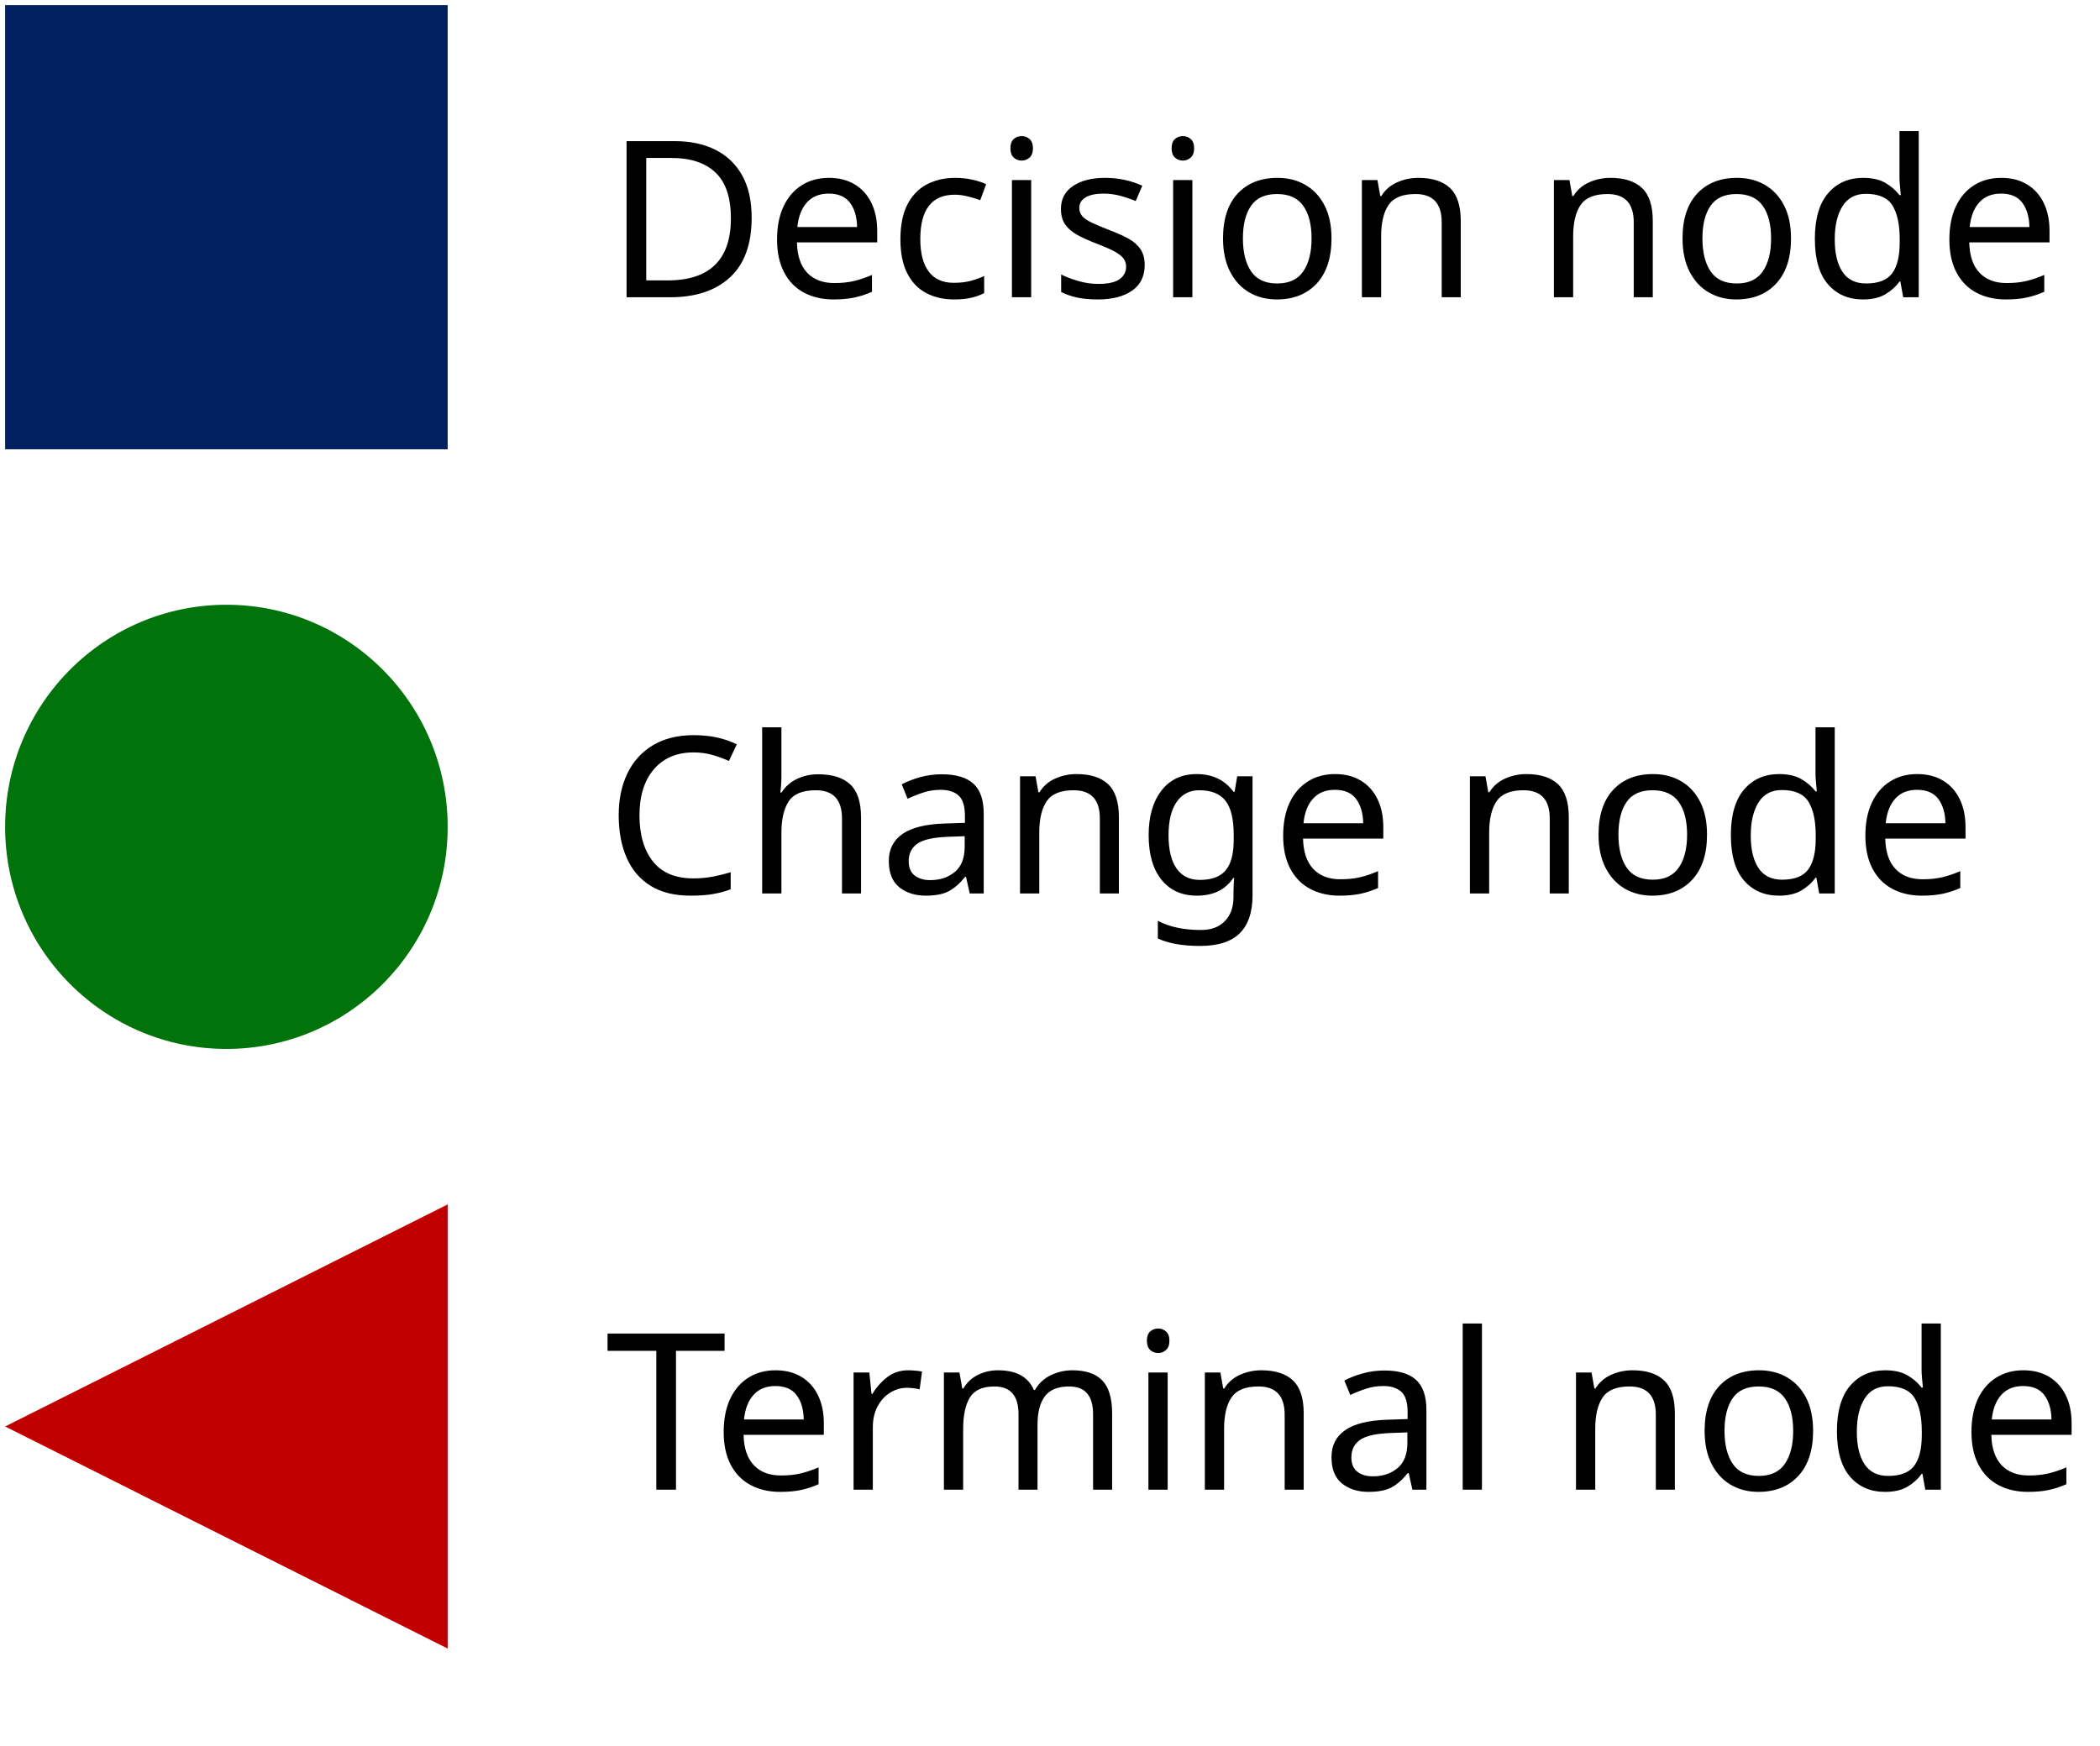
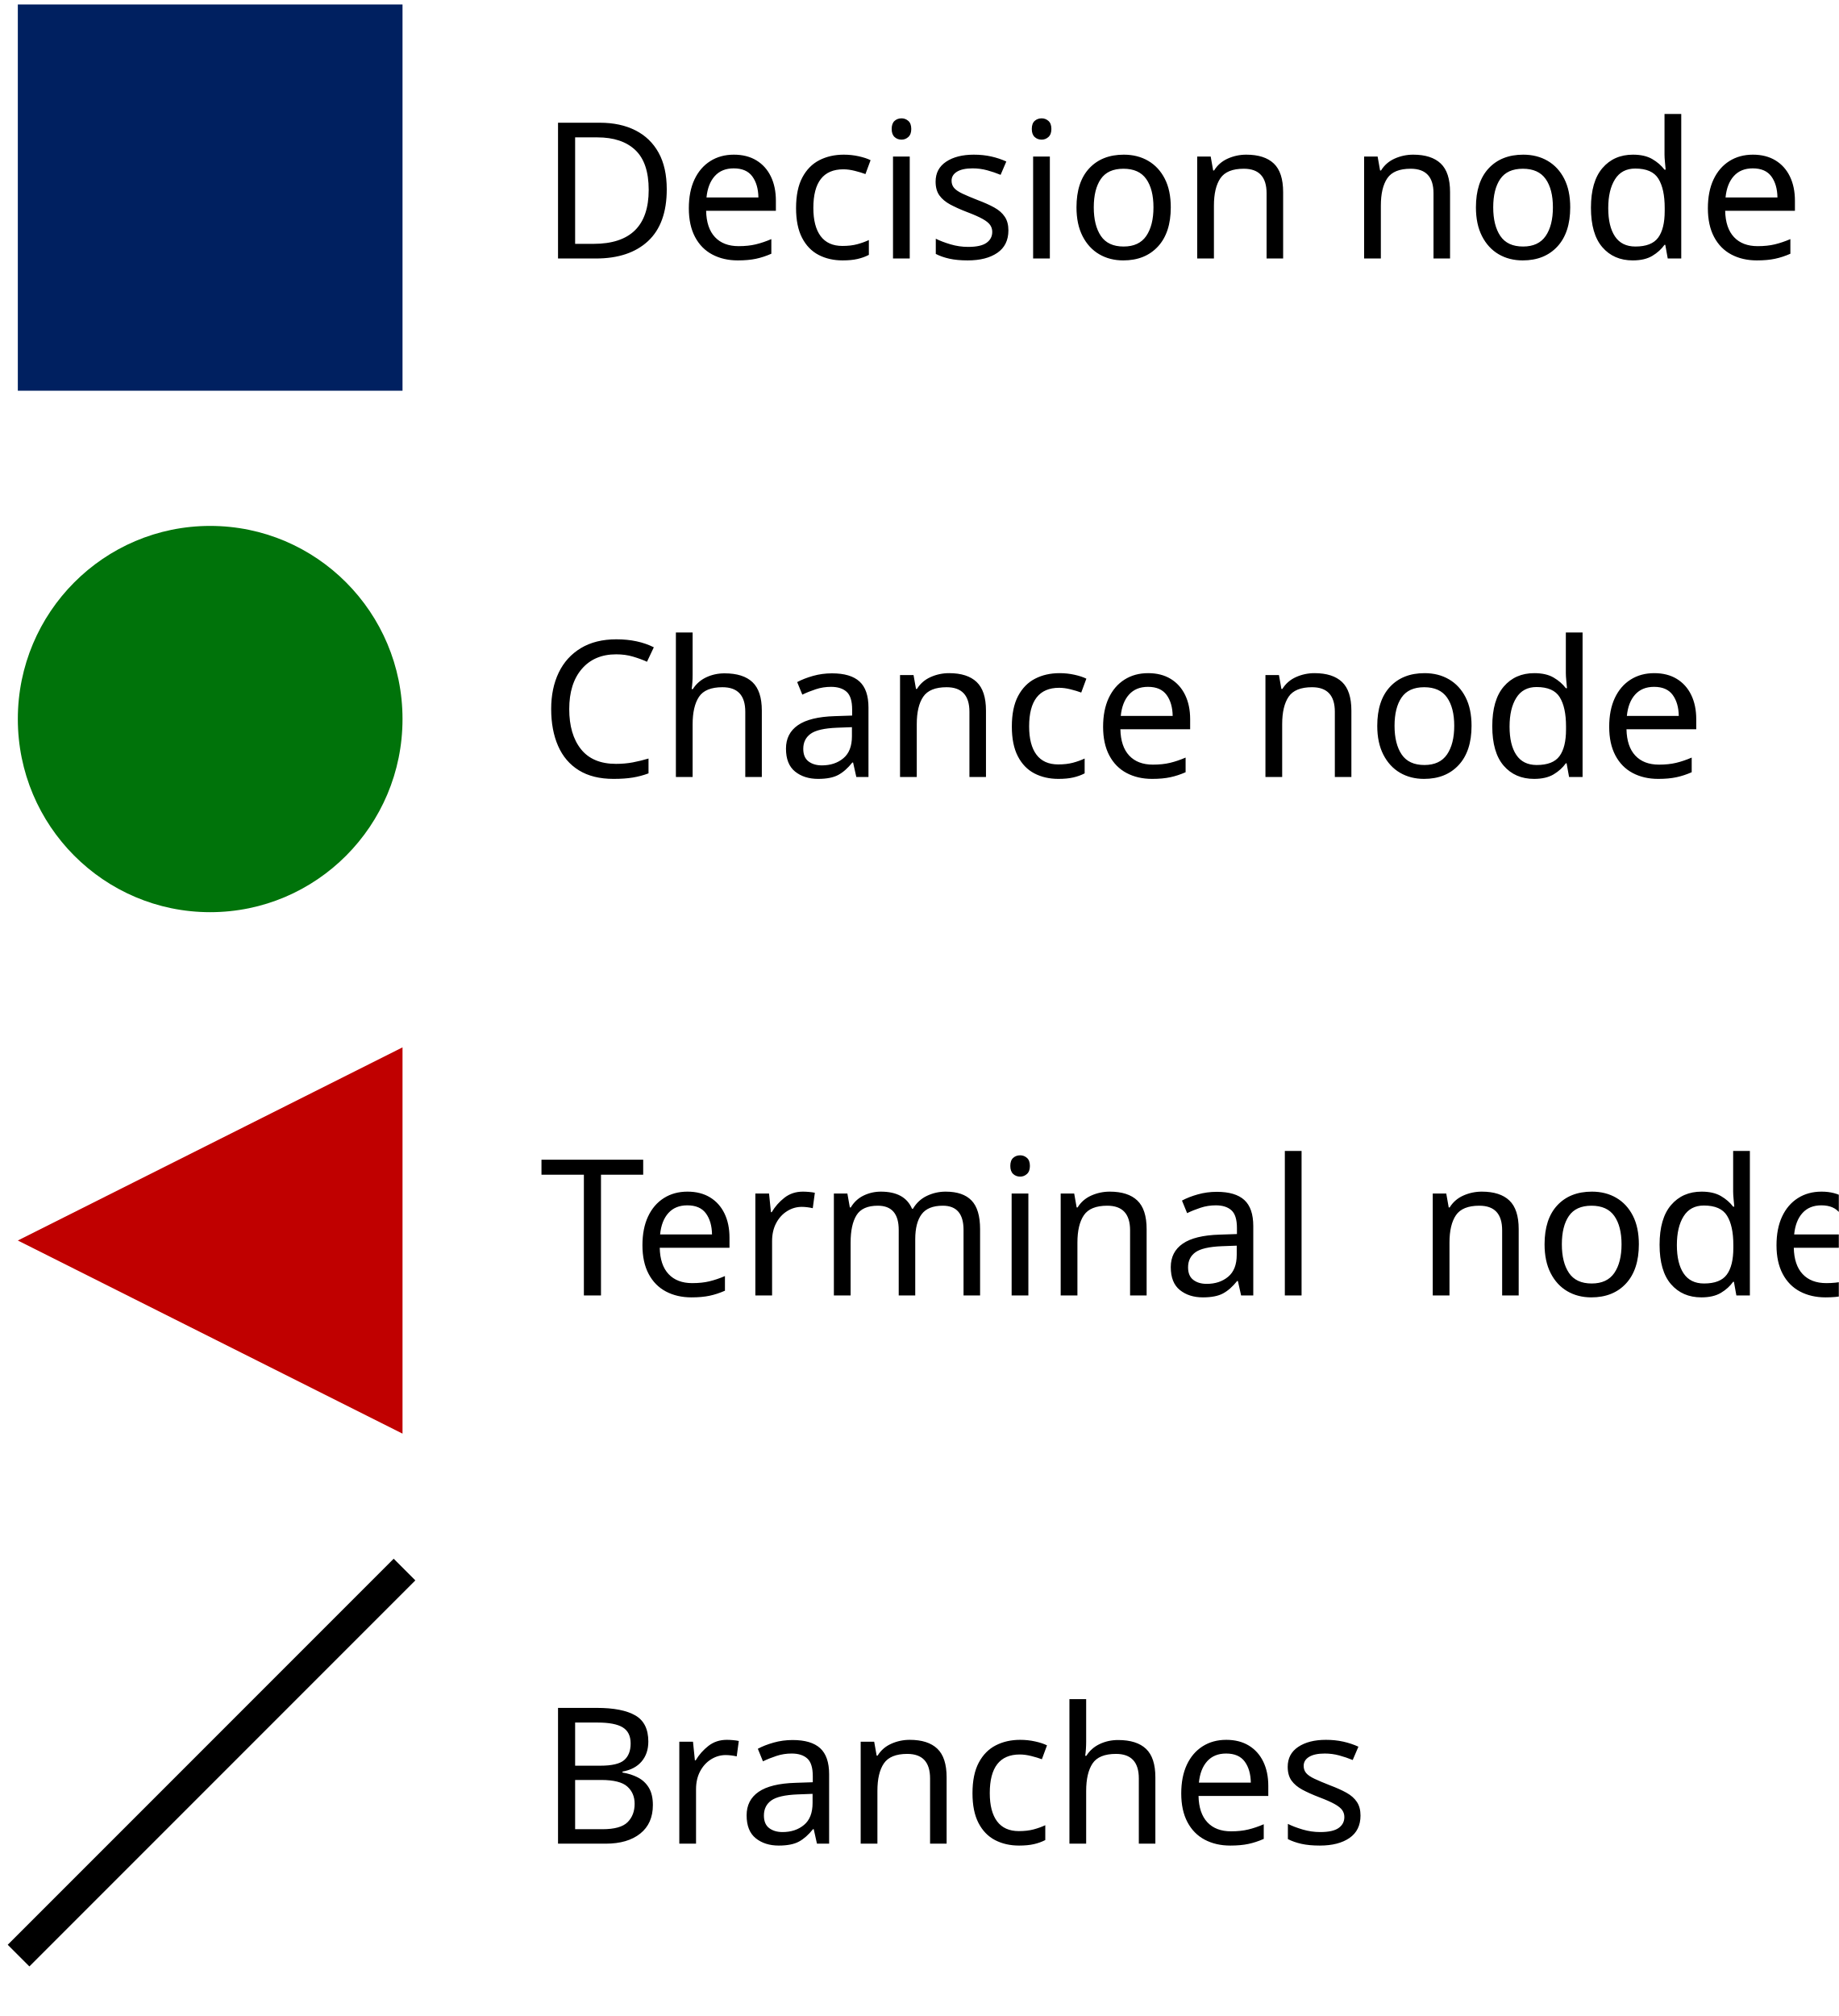
- <svg xmlns="http://www.w3.org/2000/svg" width="1229" height="1022" xml:space="preserve" overflow="hidden">
+ <svg xmlns="http://www.w3.org/2000/svg" width="1238" height="1357" xml:space="preserve" overflow="hidden">
  <defs>
    <clipPath id="clip0">
-       <rect x="517" y="797" width="1229" height="1022" />
+       <rect x="508" y="797" width="1238" height="1357" />
    </clipPath>
  </defs>
-   <g clip-path="url(#clip0)" transform="translate(-517 -797)">
+   <g clip-path="url(#clip0)" transform="translate(-508 -797)">
    <text fill="#000000" fill-opacity="1" font-family="Calibri,Calibri_MSFontService,sans-serif" font-style="normal" font-variant="normal" font-weight="400" font-stretch="normal" font-size="128" text-anchor="start" direction="ltr" writing-mode="lr-tb" unicode-bidi="normal" text-decoration="none" transform="matrix(1 0 0 1 871.275 971)">Decision node</text>
-     <text fill="#000000" fill-opacity="1" font-family="Calibri,Calibri_MSFontService,sans-serif" font-style="normal" font-variant="normal" font-weight="400" font-stretch="normal" font-size="128" text-anchor="start" direction="ltr" writing-mode="lr-tb" unicode-bidi="normal" text-decoration="none" transform="matrix(1 0 0 1 871.275 1320)">Change node</text>
-     <text fill="#000000" fill-opacity="1" font-family="Calibri,Calibri_MSFontService,sans-serif" font-style="normal" font-variant="normal" font-weight="400" font-stretch="normal" font-size="128" text-anchor="start" direction="ltr" writing-mode="lr-tb" unicode-bidi="normal" text-decoration="none" transform="matrix(1 0 0 1 871.275 1669)">Terminal node</text>
+     <text fill="#000000" fill-opacity="1" font-family="Calibri,Calibri_MSFontService,sans-serif" font-style="normal" font-variant="normal" font-weight="400" font-stretch="normal" font-size="128" text-anchor="start" direction="ltr" writing-mode="lr-tb" unicode-bidi="normal" text-decoration="none" transform="matrix(1 0 0 1 871.275 1320)">Chance node</text>
+     <text fill="#000000" fill-opacity="1" font-family="Calibri,Calibri_MSFontService,sans-serif" font-style="normal" font-variant="normal" font-weight="400" font-stretch="normal" font-size="128" text-anchor="start" direction="ltr" writing-mode="lr-tb" unicode-bidi="normal" text-decoration="none" transform="matrix(1 0 0 1 871.275 1669)">Terminal  node</text>
+     <text fill="#000000" fill-opacity="1" font-family="Calibri,Calibri_MSFontService,sans-serif" font-style="normal" font-variant="normal" font-weight="400" font-stretch="normal" font-size="128" text-anchor="start" direction="ltr" writing-mode="lr-tb" unicode-bidi="normal" text-decoration="none" transform="matrix(1 0 0 1 871.275 2038)">Branches</text>
    <rect x="520" y="800" width="259" height="260" fill="#002060" fill-opacity="1" />
    <path d="M520 1281C520 1209.2 577.979 1151 649.5 1151 721.021 1151 779 1209.2 779 1281 779 1352.8 721.021 1411 649.5 1411 577.979 1411 520 1352.8 520 1281Z" fill="#00730A" fill-rule="evenodd" fill-opacity="1" />
    <path d="M779 1762 520 1632 779 1502Z" fill="#C00000" fill-rule="evenodd" fill-opacity="1" />
+     <path d="M0 0 259.843 259.843" stroke="#000000" stroke-width="20.625" stroke-linecap="butt" stroke-linejoin="miter" stroke-miterlimit="8" stroke-opacity="1" fill="none" fill-rule="evenodd" transform="matrix(-1 0 0 1 780.342 1853.5)" />
  </g>
</svg>
